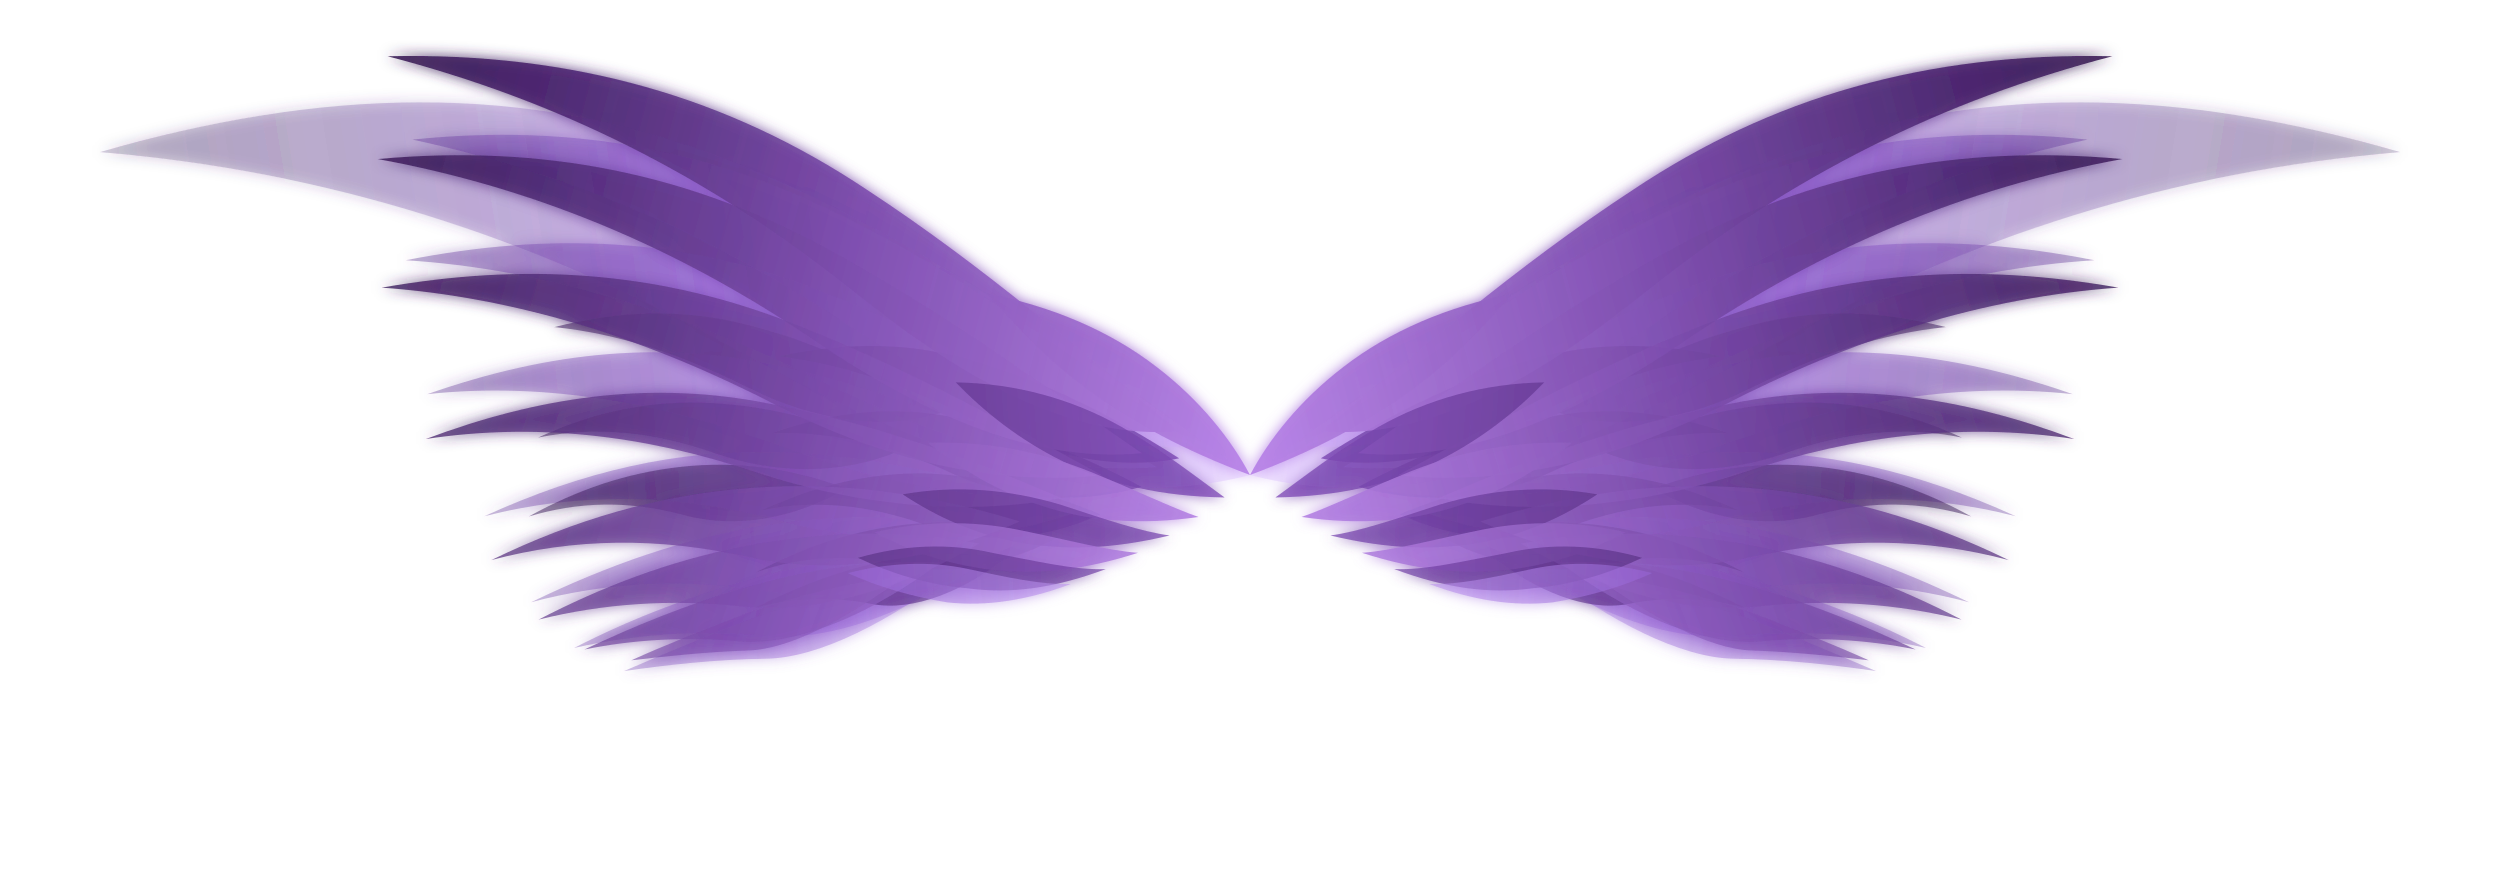
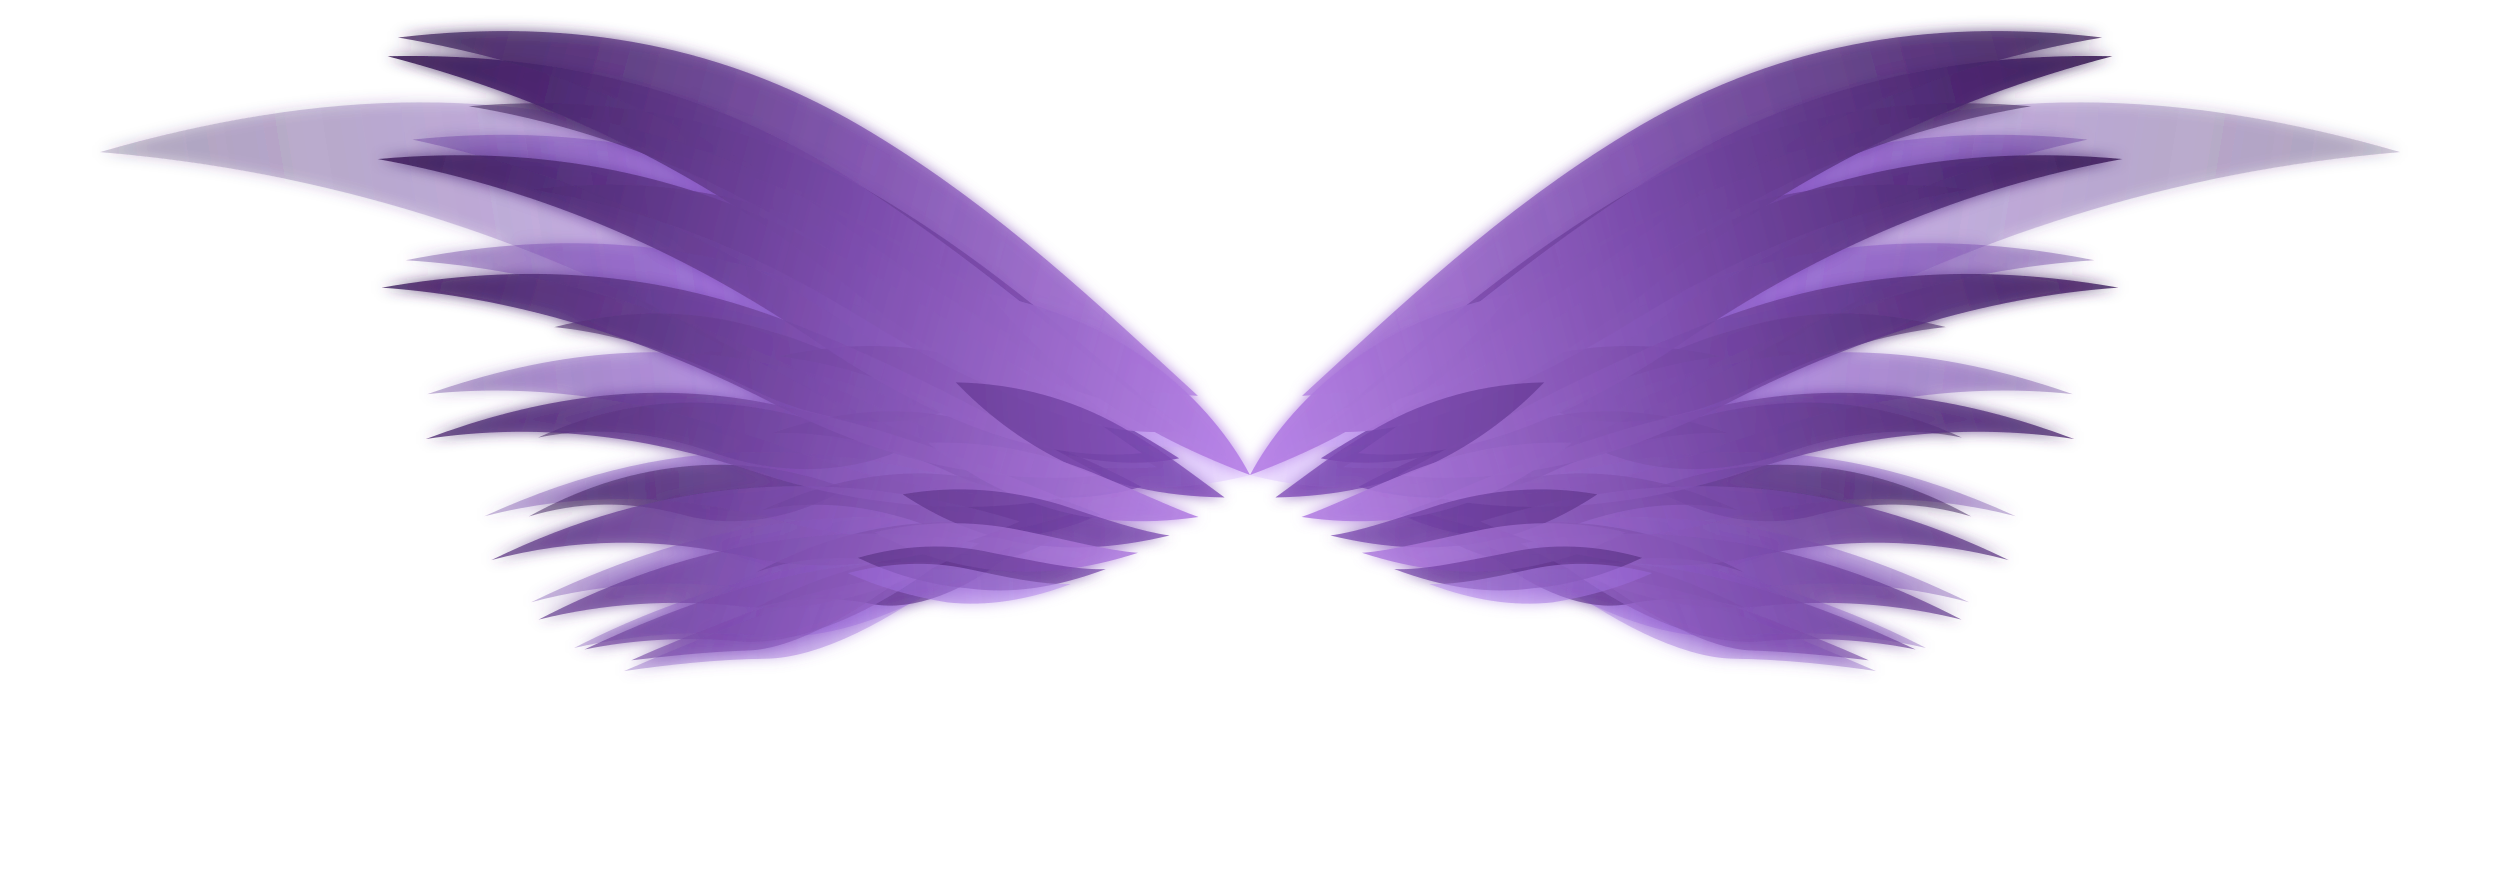
<svg xmlns="http://www.w3.org/2000/svg" viewBox="0 0 1200 430" fill="none">
  <defs>
    <linearGradient id="w" x1="600" y1="220" x2="70" y2="80" gradientUnits="userSpaceOnUse">
      <stop stop-color="#b985e8" stop-opacity=".96" />
      <stop offset=".38" stop-color="#7d4eae" stop-opacity=".90" />
      <stop offset=".68" stop-color="#4b286f" stop-opacity=".88" />
      <stop offset="1" stop-color="#231033" stop-opacity=".90" />
    </linearGradient>
    <linearGradient id="p" x1="600" y1="225" x2="80" y2="310" gradientUnits="userSpaceOnUse">
      <stop stop-color="#d8b8ff" stop-opacity=".72" />
      <stop offset=".45" stop-color="#8b55cf" stop-opacity=".60" />
      <stop offset="1" stop-color="#351858" stop-opacity=".48" />
    </linearGradient>
    <linearGradient id="d" x1="580" y1="220" x2="150" y2="260" gradientUnits="userSpaceOnUse">
      <stop stop-color="#7f4bb7" stop-opacity=".82" />
      <stop offset=".55" stop-color="#4b276f" stop-opacity=".78" />
      <stop offset="1" stop-color="#241035" stop-opacity=".68" />
    </linearGradient>
    <filter id="g" x="-15%" y="-25%" width="130%" height="155%">
      <feGaussianBlur stdDeviation="3.2" result="b" />
      <feMerge>
        <feMergeNode in="b" />
        <feMergeNode in="SourceGraphic" />
      </feMerge>
    </filter>
  </defs>
  <g filter="url(#g)">
    <g id="L">
      <path d="M600 228C520 172 442 113 350 77C251 38 152 43 48 73C157 82 256 114 348 165C437 214 520 249 600 228Z" fill="url(#p)" opacity=".46" />
      <path d="M574 214C522 176 470 137 409 106C343 72 276 59 198 67C272 83 340 112 404 154C462 192 516 218 574 214Z" fill="url(#p)" opacity=".72" />
      <path d="M555 225C501 193 449 164 389 142C326 119 263 117 193 132C259 135 324 154 390 185C449 213 503 230 555 225Z" fill="url(#p)" opacity=".70" transform="rotate(1 600 228)" />
      <path d="M535 238C481 214 431 195 375 184C318 173 263 180 204 203C260 195 317 203 378 223C434 242 488 247 535 238Z" fill="url(#p)" opacity=".68" transform="rotate(2 600 228)" />
      <path d="M516 251C466 236 421 228 373 229C325 230 280 243 234 267C279 253 326 251 377 262C426 272 475 267 516 251Z" fill="url(#p)" opacity=".66" transform="rotate(3 600 228)" />
      <path d="M497 265C452 258 412 259 371 268C331 277 295 293 260 313C295 301 333 296 375 300C416 304 460 287 497 265Z" fill="url(#p)" opacity=".64" transform="rotate(4 600 228)" />
      <path d="M480 278C441 278 407 284 373 296C340 308 311 322 284 339C312 330 342 325 377 325C411 325 449 303 480 278Z" fill="url(#p)" opacity=".62" transform="rotate(5 600 228)" />
      <path d="M463 290C431 296 402 306 375 319C350 331 329 343 311 353C331 348 353 343 378 340C404 337 436 315 463 290Z" fill="url(#p)" opacity=".60" transform="rotate(6 600 228)" />
      <path d="M566 220C533 199 503 184 470 174C438 164 407 164 374 171C405 175 436 185 468 202C502 219 536 226 566 220Z" fill="url(#d)" />
      <path d="M548 235C516 219 487 209 457 204C427 199 399 203 370 214C398 212 427 218 457 231C488 244 520 244 548 235Z" fill="url(#d)" opacity=".94" transform="rotate(1.5 600 228)" />
      <path d="M529 250C499 239 472 234 444 234C417 235 392 242 367 255C392 249 418 250 446 259C475 268 503 263 529 250Z" fill="url(#d)" opacity=".90" transform="rotate(2.5 600 228)" />
      <path d="M509 265C482 259 458 259 433 264C409 269 388 278 367 291C388 282 410 279 435 283C460 287 486 279 509 265Z" fill="url(#d)" opacity=".86" transform="rotate(4 600 228)" />
      <path d="M487 279C464 277 443 281 423 288C403 295 386 304 370 314C387 308 405 305 425 307C446 309 469 296 487 279Z" fill="url(#d)" opacity=".82" transform="rotate(5.5 600 228)" />
      <path d="M452 198C421 178 391 164 359 156C328 148 298 149 266 157C296 160 327 170 359 186C391 202 424 207 452 198Z" fill="url(#d)" opacity=".72" />
      <path d="M430 220C399 206 370 199 341 198C312 197 285 203 258 216C285 210 313 212 343 222C373 232 404 231 430 220Z" fill="url(#d)" opacity=".70" transform="rotate(1 600 228)" />
      <path d="M407 243C379 234 353 232 327 236C301 240 278 249 255 263C278 255 302 253 329 259C355 265 383 258 407 243Z" fill="url(#d)" opacity=".68" transform="rotate(2.5 600 228)" />
+       <path d="M575 190C527 146 480 101 419 64C350 22 276 8 191 18C268 31 339 60 409 111C472 157 526 188 575 190Z" fill="url(#w)" opacity=".82" />
+       <path d="M555 196C511 158 468 121 416 91C358 58 296 45 225 51C291 62 351 87 410 128C462 164 511 193 555 196Z" fill="url(#d)" opacity=".72" />
+       <path d="M535 202C496 171 458 142 414 119C365 93 314 84 256 91C310 100 361 120 411 151C455 178 497 199 535 202Z" fill="url(#w)" opacity=".78" />
      <path d="M566 207C520 170 474 129 416 91C350 47 276 25 186 27C267 48 340 84 410 140C466 185 516 211 566 207Z" fill="url(#w)" />
      <path d="M548 218C499 185 451 150 394 120C329 86 260 72 180 80C255 93 324 121 390 165C447 203 498 223 548 218Z" fill="url(#w)" opacity=".94" transform="rotate(.5 600 228)" />
      <path d="M529 230C478 204 430 179 373 159C312 138 250 135 181 149C246 152 309 170 373 201C430 228 482 236 529 230Z" fill="url(#w)" opacity=".90" transform="rotate(1.5 600 228)" />
      <path d="M510 243C460 224 414 210 362 203C309 196 258 205 204 228C255 218 307 221 363 237C416 252 468 253 510 243Z" fill="url(#w)" opacity=".86" transform="rotate(2.5 600 228)" />
      <path d="M491 257C445 246 404 243 360 249C317 255 278 269 239 291C278 278 318 275 362 282C406 289 453 277 491 257Z" fill="url(#w)" opacity=".82" transform="rotate(3.5 600 228)" />
      <path d="M473 271C434 267 398 271 361 281C325 291 294 306 265 324C295 314 327 309 363 310C400 311 442 293 473 271Z" fill="url(#w)" opacity=".78" transform="rotate(4.5 600 228)" />
      <path d="M456 284C423 286 394 293 364 305C336 316 312 329 290 342C313 335 338 331 365 331C394 330 429 309 456 284Z" fill="url(#w)" opacity=".74" transform="rotate(5.5 600 228)" />
      <path d="M441 295C414 301 391 310 368 321C347 332 330 341 315 350C332 346 350 342 370 339C391 336 417 317 441 295Z" fill="url(#w)" opacity=".68" transform="rotate(6.5 600 228)" />
      <path d="M600 228C568 216 544 203 522 187C503 173 488 157 474 141C505 147 533 159 555 176C576 192 591 211 600 228Z" fill="url(#w)" />
      <path d="M588 239C558 239 533 234 510 223C489 213 472 200 458 186C487 186 514 193 538 206C558 217 575 230 588 239Z" fill="url(#d)" opacity=".94" transform="rotate(1 600 228)" />
      <path d="M576 249C548 254 523 253 500 246C479 240 461 230 445 218C472 216 498 220 523 229C545 237 563 245 576 249Z" fill="url(#w)" opacity=".94" transform="rotate(2 600 228)" />
      <path d="M563 259C536 267 513 269 490 266C469 263 451 256 434 246C460 240 485 241 510 247C532 253 550 258 563 259Z" fill="url(#d)" opacity=".90" transform="rotate(3 600 228)" />
      <path d="M549 269C524 279 502 283 479 282C458 281 440 276 422 268C445 261 468 259 491 262C514 265 534 269 549 269Z" fill="url(#w)" opacity=".90" transform="rotate(4 600 228)" />
      <path d="M535 279C512 290 491 295 470 294C450 294 432 290 416 284C437 276 458 273 480 276C501 278 520 281 535 279Z" fill="url(#d)" opacity=".86" transform="rotate(5 600 228)" />
      <path d="M520 289C500 299 481 304 462 304C444 303 428 300 413 295C432 288 451 285 470 287C489 289 506 291 520 289Z" fill="url(#p)" opacity=".88" transform="rotate(6 600 228)" />
    </g>
    <g transform="translate(1200 0) scale(-1 1)">
      <use href="#L" />
    </g>
  </g>
</svg>
